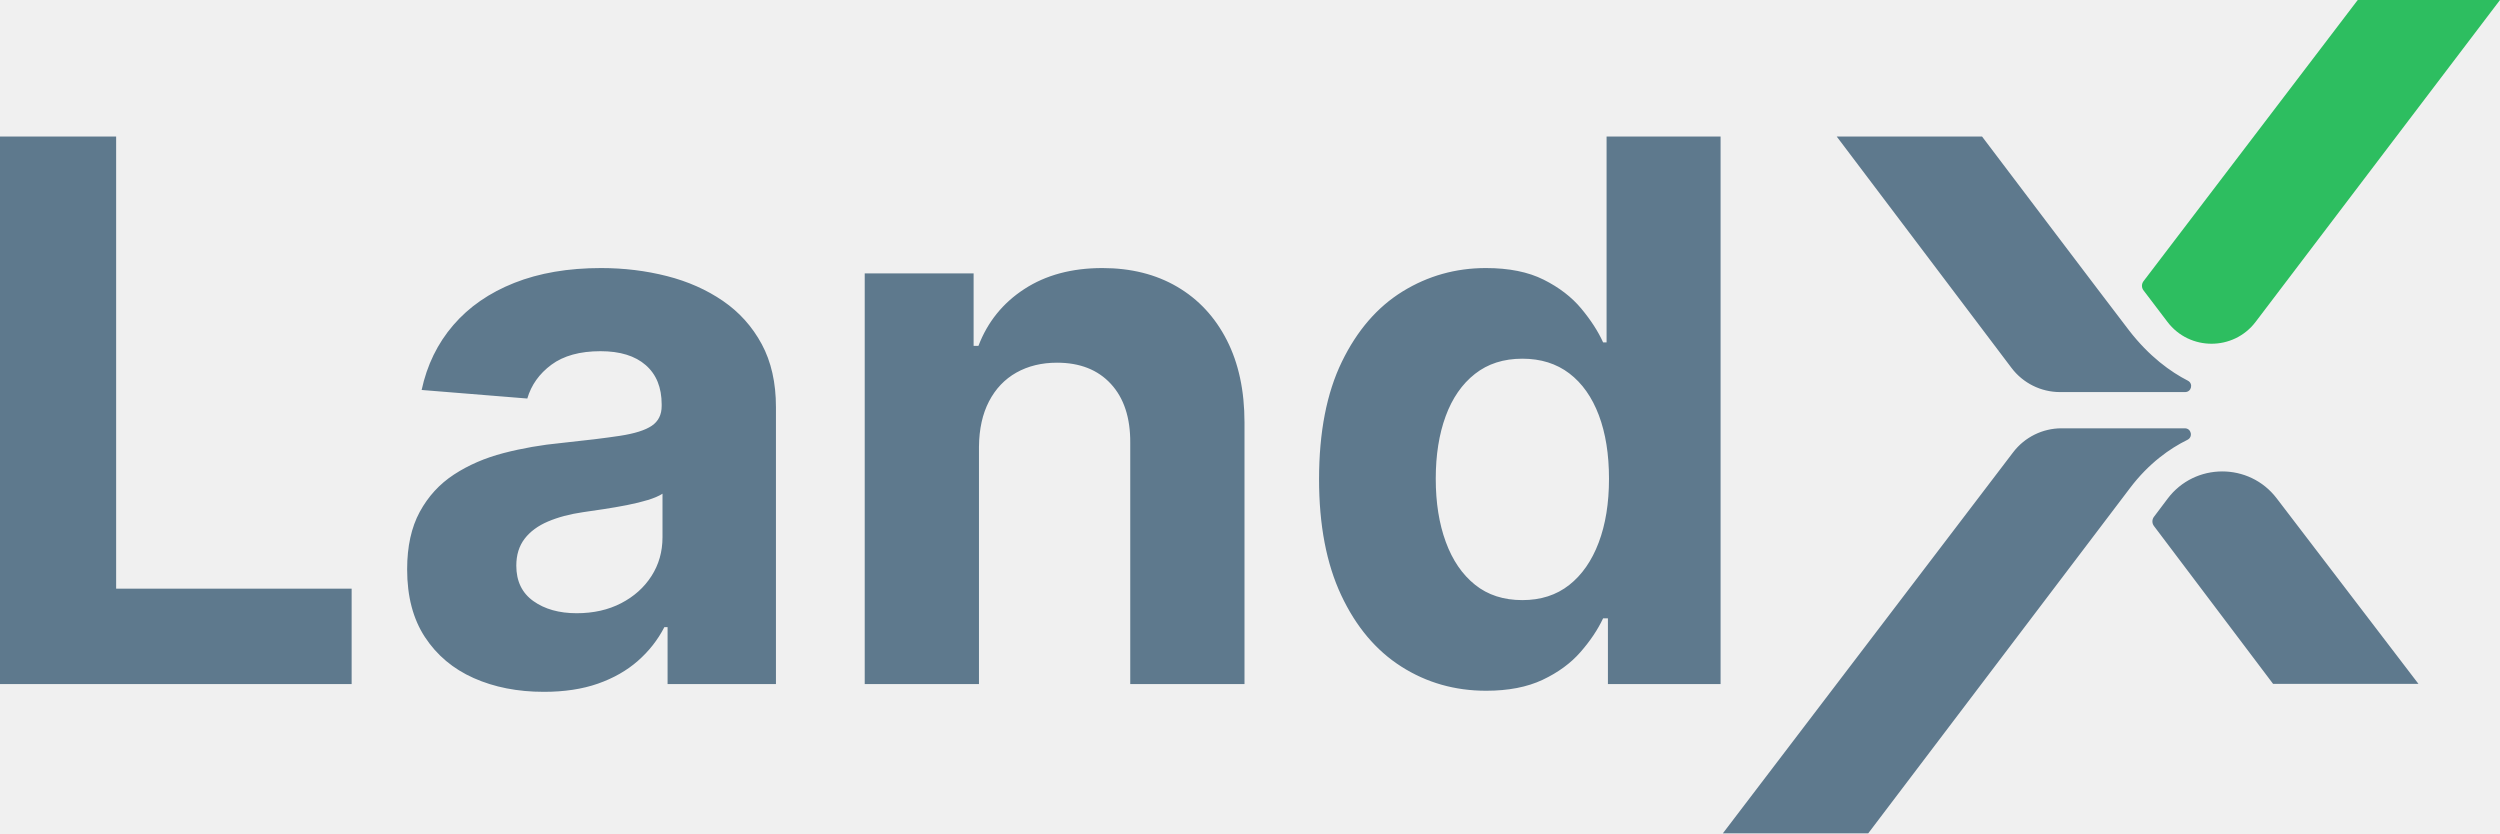
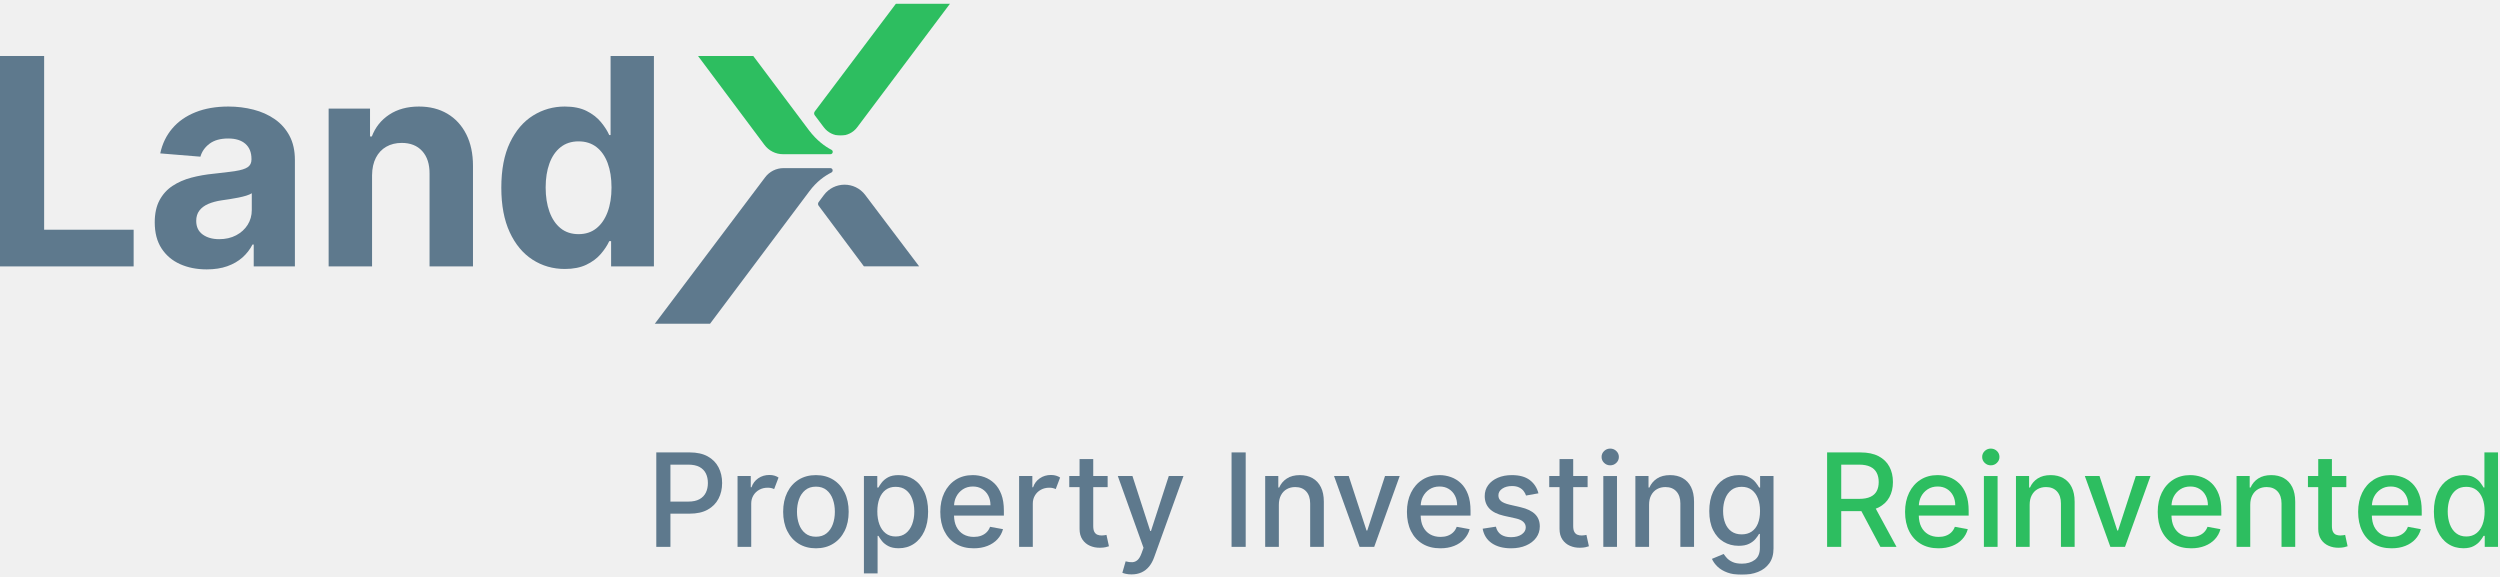
- <svg xmlns="http://www.w3.org/2000/svg" width="90px" height="30px" viewBox="0 0 90 30" version="1.1">
-   <g id="Symbols" stroke="none" stroke-width="1" fill="none" fill-rule="evenodd">
-     <g id="LX-logo-color" fill-rule="nonzero">
-       <g id="Group">
-         <path d="M6.97042424e-12,4.914 L4.181,4.914 L4.181,21.191 L12.659,21.191 L12.659,24.627 L6.97042424e-12,24.627 L6.97042424e-12,4.914 Z M23.85,19.342 L23.85,17.773 C23.721,17.857 23.545,17.932 23.323,18 C23.101,18.067 22.852,18.128 22.575,18.183 C22.298,18.237 22.021,18.285 21.745,18.327 C21.468,18.369 21.217,18.406 20.991,18.438 C20.509,18.508 20.087,18.621 19.726,18.775 C19.366,18.928 19.086,19.135 18.886,19.395 C18.687,19.655 18.587,19.978 18.587,20.363 C18.587,20.921 18.791,21.346 19.2,21.638 C19.609,21.93 20.129,22.076 20.76,22.076 C21.364,22.076 21.899,21.956 22.362,21.715 C22.826,21.475 23.189,21.149 23.453,20.738 C23.717,20.327 23.85,19.862 23.85,19.342 Z M27.422,12.388 C27.763,13.02 27.934,13.776 27.934,14.655 L27.934,24.627 L24.033,24.627 L24.033,22.577 L23.917,22.577 C23.679,23.039 23.36,23.444 22.961,23.794 C22.562,24.144 22.082,24.416 21.523,24.612 C20.962,24.808 20.316,24.906 19.581,24.906 C18.635,24.906 17.792,24.74 17.052,24.41 C16.312,24.08 15.727,23.589 15.299,22.937 C14.871,22.286 14.657,21.473 14.657,20.497 C14.657,19.676 14.808,18.986 15.111,18.428 C15.414,17.87 15.825,17.421 16.347,17.081 C16.868,16.741 17.462,16.484 18.128,16.311 C18.795,16.137 19.495,16.015 20.228,15.945 C21.091,15.855 21.786,15.77 22.314,15.69 C22.842,15.61 23.225,15.489 23.463,15.329 C23.701,15.168 23.82,14.931 23.82,14.616 L23.82,14.559 C23.82,13.949 23.629,13.478 23.246,13.144 C22.863,12.81 22.321,12.643 21.619,12.643 C20.879,12.643 20.29,12.806 19.852,13.129 C19.414,13.454 19.125,13.86 18.983,14.347 L15.179,14.039 C15.372,13.141 15.752,12.363 16.318,11.705 C16.884,11.047 17.617,10.54 18.515,10.184 C19.412,9.828 20.454,9.65 21.638,9.65 C22.462,9.65 23.252,9.746 24.009,9.939 C24.765,10.131 25.438,10.43 26.027,10.834 C26.616,11.238 27.081,11.756 27.422,12.388 Z M35.243,16.08 L35.243,24.627 L31.13,24.627 L31.13,9.842 L35.05,9.842 L35.05,12.451 L35.224,12.451 C35.552,11.591 36.102,10.909 36.875,10.406 C37.647,9.902 38.584,9.65 39.685,9.65 C40.715,9.65 41.612,9.875 42.379,10.324 C43.145,10.773 43.74,11.413 44.165,12.244 C44.59,13.075 44.802,14.065 44.802,15.213 L44.802,24.627 L40.689,24.627 L40.689,15.945 C40.695,15.04 40.463,14.333 39.994,13.823 C39.524,13.312 38.877,13.057 38.053,13.057 C37.499,13.057 37.012,13.176 36.59,13.413 C36.168,13.651 35.84,13.996 35.605,14.448 C35.37,14.9 35.249,15.444 35.243,16.08 Z M57.552,19.535 C57.8,18.881 57.924,18.114 57.924,17.235 C57.924,16.356 57.802,15.592 57.557,14.944 C57.312,14.296 56.958,13.795 56.495,13.442 C56.032,13.09 55.468,12.913 54.805,12.913 C54.129,12.913 53.56,13.096 53.096,13.462 C52.633,13.827 52.282,14.334 52.044,14.982 C51.806,15.631 51.687,16.381 51.687,17.235 C51.687,18.095 51.807,18.853 52.049,19.511 C52.29,20.169 52.641,20.682 53.101,21.051 C53.561,21.42 54.129,21.604 54.805,21.604 C55.468,21.604 56.03,21.423 56.49,21.061 C56.951,20.698 57.305,20.189 57.552,19.535 Z M57.837,4.914 L61.941,4.914 L61.941,24.627 L57.885,24.627 L57.885,22.259 L57.712,22.259 C57.519,22.67 57.247,23.075 56.896,23.476 C56.545,23.878 56.091,24.21 55.535,24.473 C54.977,24.736 54.3,24.867 53.502,24.867 C52.375,24.867 51.357,24.577 50.446,23.996 C49.535,23.416 48.814,22.559 48.283,21.426 C47.752,20.294 47.486,18.903 47.486,17.254 C47.486,15.56 47.76,14.15 48.307,13.024 C48.854,11.898 49.583,11.054 50.494,10.492 C51.405,9.931 52.404,9.65 53.492,9.65 C54.323,9.65 55.016,9.789 55.573,10.069 C56.13,10.348 56.58,10.694 56.925,11.108 C57.269,11.522 57.532,11.928 57.712,12.326 L57.837,12.326 L57.837,4.914 Z M78.662,14.115 L74.163,14.115 C73.476,14.115 72.829,13.793 72.416,13.247 L66.121,4.914 L71.353,4.914 C71.353,4.914 75.929,10.964 76.637,11.883 C77.372,12.838 78.147,13.389 78.762,13.704 C78.966,13.809 78.893,14.115 78.662,14.115 Z M62.023,30 L72.475,16.28 C72.889,15.738 73.533,15.419 74.216,15.419 L77.242,15.419 L78.654,15.419 C78.886,15.419 78.957,15.73 78.749,15.833 C78.125,16.14 77.36,16.669 76.677,17.574 C75.984,18.49 67.256,30 67.256,30 L62.023,30 Z M78.035,17.951 C79.015,16.65 80.97,16.644 81.959,17.938 L87.064,24.619 L81.831,24.619 L77.541,18.935 C77.468,18.838 77.468,18.704 77.541,18.607 L78.035,17.951 Z" id="Combined-Shape" fill="#5E798D" />
-         <path d="M90,8.8817842e-16 L84.878,8.8817842e-16 L77.166,10.124 C77.092,10.221 77.092,10.356 77.166,10.453 L78.029,11.589 C78.825,12.637 80.405,12.636 81.201,11.589 L90,8.8817842e-16 Z" id="Fill-8" fill="#2DBE60" />
+ <svg xmlns="http://www.w3.org/2000/svg" xmlns:xlink="http://www.w3.org/1999/xlink" width="217px" height="50px" viewBox="0 0 217 50" version="1.1">
+   <defs>
+     <polygon id="path-1" points="0.052 0.11 11.863 0.11 11.863 11.576 0.052 11.576" />
+     <polygon id="path-3" points="0 49.693 216.834 49.693 216.834 0.11 0 0.11" />
+   </defs>
+   <g id="01-Landing-page" stroke="none" stroke-width="1" fill="none" fill-rule="evenodd">
+     <g id="Desktop-Copy-6" transform="translate(-164, -25)">
+       <g id="LX-logoTagline-color-Copy-3" transform="translate(164, 25)">
+         <g id="Group-56">
+           <polygon id="Fill-1" fill="#5E798D" points="0 4.86 0 23.124 11.6 23.124 11.6 19.94 3.831 19.94 3.831 4.86" />
+           <g id="Group-55" transform="translate(0, 0.196626)">
+             <path d="M21.855,18.031 C21.855,18.513 21.734,18.944 21.492,19.325 C21.25,19.705 20.917,20.007 20.492,20.23 C20.067,20.453 19.577,20.564 19.023,20.564 C18.445,20.564 17.969,20.429 17.594,20.159 C17.22,19.888 17.032,19.494 17.032,18.977 C17.032,18.62 17.124,18.321 17.307,18.08 C17.489,17.84 17.746,17.648 18.076,17.505 C18.407,17.363 18.793,17.258 19.236,17.193 C19.442,17.164 19.672,17.13 19.926,17.091 C20.179,17.052 20.433,17.007 20.687,16.957 C20.94,16.906 21.169,16.85 21.372,16.787 C21.576,16.725 21.736,16.655 21.855,16.578 L21.855,18.031 Z M25.128,11.588 C24.816,11.003 24.389,10.522 23.85,10.148 C23.31,9.773 22.694,9.497 22.001,9.319 C21.307,9.141 20.583,9.051 19.828,9.051 C18.743,9.051 17.789,9.216 16.966,9.546 C16.143,9.876 15.472,10.345 14.953,10.955 C14.434,11.565 14.086,12.285 13.909,13.118 L17.395,13.403 C17.525,12.951 17.79,12.575 18.191,12.275 C18.593,11.975 19.132,11.825 19.811,11.825 C20.454,11.825 20.951,11.98 21.302,12.288 C21.652,12.598 21.828,13.034 21.828,13.599 L21.828,13.653 C21.828,13.944 21.719,14.164 21.501,14.313 C21.282,14.461 20.931,14.573 20.448,14.647 C19.964,14.722 19.327,14.8 18.537,14.883 C17.864,14.949 17.222,15.062 16.612,15.222 C16.002,15.383 15.457,15.621 14.98,15.936 C14.501,16.251 14.124,16.667 13.847,17.184 C13.57,17.702 13.431,18.341 13.431,19.102 C13.431,20.006 13.627,20.759 14.019,21.362 C14.412,21.966 14.947,22.421 15.625,22.727 C16.304,23.033 17.077,23.186 17.943,23.186 C18.616,23.186 19.209,23.095 19.722,22.914 C20.235,22.733 20.675,22.48 21.041,22.156 C21.406,21.832 21.698,21.456 21.917,21.028 L22.023,21.028 L22.023,22.927 L25.597,22.927 L25.597,13.688 C25.597,12.874 25.441,12.174 25.128,11.588 Z" id="Fill-2" fill="#5E798D" />
+             <path d="M32.295,15.008 L32.295,22.927 L28.526,22.927 L28.526,9.229 L32.118,9.229 L32.118,11.646 L32.277,11.646 C32.578,10.849 33.082,10.218 33.79,9.751 C34.498,9.285 35.357,9.051 36.365,9.051 C37.309,9.051 38.132,9.259 38.834,9.675 C39.536,10.092 40.081,10.685 40.471,11.455 C40.86,12.224 41.055,13.141 41.055,14.206 L41.055,22.927 L37.285,22.927 L37.285,14.883 C37.291,14.045 37.079,13.39 36.648,12.917 C36.218,12.444 35.625,12.208 34.87,12.208 C34.363,12.208 33.916,12.318 33.53,12.538 C33.143,12.758 32.842,13.078 32.627,13.497 C32.411,13.916 32.301,14.42 32.295,15.008" id="Fill-4" fill="#5E798D" />
+             <path d="M52.738,18.21 C52.511,18.816 52.187,19.287 51.765,19.623 C51.343,19.959 50.828,20.127 50.221,20.127 C49.602,20.127 49.081,19.956 48.659,19.614 C48.238,19.273 47.916,18.797 47.695,18.187 C47.474,17.578 47.363,16.875 47.363,16.079 C47.363,15.288 47.472,14.592 47.69,13.992 C47.909,13.391 48.23,12.922 48.655,12.583 C49.08,12.244 49.602,12.074 50.221,12.074 C50.828,12.074 51.345,12.238 51.77,12.565 C52.194,12.892 52.518,13.356 52.743,13.956 C52.967,14.557 53.079,15.264 53.079,16.079 C53.079,16.893 52.965,17.603 52.738,18.21 Z M52.999,4.664 L52.999,11.53 L52.884,11.53 C52.719,11.161 52.479,10.786 52.163,10.402 C51.847,10.019 51.434,9.698 50.924,9.439 C50.414,9.18 49.779,9.051 49.018,9.051 C48.021,9.051 47.105,9.311 46.27,9.832 C45.435,10.352 44.768,11.133 44.266,12.177 C43.765,13.22 43.514,14.526 43.514,16.096 C43.514,17.624 43.758,18.913 44.244,19.962 C44.731,21.012 45.391,21.805 46.226,22.343 C47.061,22.881 47.994,23.15 49.027,23.15 C49.758,23.15 50.379,23.028 50.889,22.785 C51.399,22.541 51.815,22.233 52.137,21.861 C52.458,21.49 52.708,21.114 52.884,20.734 L53.044,20.734 L53.044,22.927 L56.76,22.927 L56.76,4.664 L52.999,4.664 Z" id="Fill-6" fill="#5E798D" />
+             <g id="Group-10" transform="translate(70.6087, 0)">
+               <mask id="mask-2" fill="white">
+                 <use xlink:href="#path-1" />
+               </mask>
+               <g id="Clip-9" />
+               <path d="M11.863,0.11 L7.169,0.11 L0.103,9.49 C0.035,9.581 0.035,9.705 0.102,9.796 L0.894,10.848 C1.623,11.818 3.071,11.818 3.8,10.847 L11.863,0.11 Z" id="Fill-8" fill="#2DBE60" mask="url(#mask-2)" />
+             </g>
+             <path d="M72.082,13.188 C72.293,13.188 72.361,12.904 72.173,12.807 C71.61,12.515 70.9,12.005 70.226,11.121 C69.578,10.269 65.385,4.664 65.385,4.664 L60.59,4.664 L66.358,12.383 C66.737,12.89 67.33,13.188 67.959,13.188 L72.082,13.188 Z" id="Fill-11" fill="#2DBE60" />
+             <path d="M56.835,27.906 L61.63,27.906 C61.63,27.906 69.628,17.241 70.263,16.393 C70.889,15.554 71.59,15.065 72.161,14.78 C72.353,14.684 72.288,14.396 72.074,14.396 L70.781,14.396 L68.008,14.396 C67.382,14.396 66.792,14.692 66.413,15.194 L56.835,27.906 Z" id="Fill-13" fill="#5E798D" />
+             <path d="M71.507,16.742 L71.054,17.35 C70.988,17.44 70.988,17.564 71.054,17.654 L74.986,22.921 L79.781,22.921 L75.103,16.73 C74.197,15.531 72.405,15.537 71.507,16.742" id="Fill-15" fill="#5E798D" />
+             <path d="M61.271,42.556 C61.154,42.799 60.971,42.99 60.723,43.13 C60.473,43.271 60.149,43.341 59.749,43.341 L58.193,43.341 L58.193,40.134 L59.734,40.134 C60.141,40.134 60.47,40.202 60.721,40.338 C60.971,40.475 61.154,40.663 61.271,40.903 C61.387,41.143 61.445,41.418 61.445,41.728 C61.445,42.037 61.387,42.313 61.271,42.556 M61.437,39.422 C61.022,39.19 60.497,39.073 59.865,39.073 L56.966,39.073 L56.966,47.271 L58.193,47.271 L58.193,44.389 L59.861,44.389 C60.49,44.389 61.015,44.273 61.431,44.039 C61.848,43.806 62.161,43.488 62.369,43.086 C62.577,42.685 62.68,42.232 62.68,41.728 C62.68,41.226 62.577,40.774 62.371,40.373 C62.164,39.971 61.853,39.654 61.437,39.422" id="Fill-17" fill="#5E798D" />
+             <path d="M66.779,41.031 C66.419,41.031 66.098,41.126 65.818,41.317 C65.537,41.508 65.341,41.769 65.23,42.1 L65.166,42.1 L65.166,41.123 L64.019,41.123 L64.019,47.271 L65.206,47.271 L65.206,43.517 C65.206,43.25 65.269,43.012 65.395,42.804 C65.52,42.596 65.691,42.433 65.907,42.314 C66.123,42.195 66.368,42.136 66.644,42.136 C66.761,42.136 66.863,42.147 66.954,42.17 C67.044,42.193 67.124,42.221 67.196,42.256 L67.577,41.255 C67.476,41.186 67.36,41.131 67.228,41.091 C67.095,41.051 66.946,41.031 66.779,41.031" id="Fill-19" fill="#5E798D" />
+             <path d="M72.289,45.306 C72.171,45.634 71.991,45.897 71.747,46.095 C71.504,46.292 71.197,46.391 70.826,46.391 C70.452,46.391 70.143,46.292 69.899,46.095 C69.654,45.897 69.472,45.634 69.354,45.306 C69.237,44.978 69.178,44.616 69.178,44.221 C69.178,43.829 69.237,43.468 69.354,43.139 C69.472,42.809 69.654,42.544 69.899,42.344 C70.143,42.144 70.452,42.044 70.826,42.044 C71.197,42.044 71.504,42.144 71.747,42.344 C71.991,42.544 72.171,42.809 72.289,43.139 C72.407,43.468 72.466,43.829 72.466,44.221 C72.466,44.616 72.407,44.978 72.289,45.306 M72.319,41.439 C71.893,41.175 71.394,41.043 70.822,41.043 C70.25,41.043 69.751,41.175 69.325,41.439 C68.898,41.703 68.567,42.074 68.332,42.552 C68.096,43.03 67.978,43.587 67.978,44.225 C67.978,44.86 68.096,45.415 68.332,45.89 C68.567,46.365 68.898,46.735 69.325,46.999 C69.751,47.264 70.25,47.396 70.822,47.396 C71.394,47.396 71.893,47.264 72.319,46.999 C72.745,46.735 73.076,46.365 73.312,45.89 C73.548,45.415 73.665,44.86 73.665,44.225 C73.665,43.587 73.548,43.03 73.312,42.552 C73.076,42.074 72.745,41.703 72.319,41.439" id="Fill-21" fill="#5E798D" />
+             <path d="M79.176,45.306 C79.053,45.634 78.872,45.894 78.634,46.084 C78.396,46.275 78.099,46.371 77.744,46.371 C77.403,46.371 77.114,46.28 76.878,46.096 C76.643,45.914 76.462,45.66 76.338,45.334 C76.214,45.008 76.152,44.63 76.152,44.197 C76.152,43.77 76.212,43.396 76.334,43.076 C76.456,42.756 76.635,42.507 76.872,42.328 C77.109,42.149 77.4,42.06 77.744,42.06 C78.102,42.06 78.4,42.153 78.64,42.34 C78.879,42.526 79.059,42.782 79.18,43.104 C79.3,43.427 79.361,43.792 79.361,44.197 C79.361,44.608 79.299,44.978 79.176,45.306 M79.317,41.419 C78.93,41.169 78.491,41.043 77.998,41.043 C77.62,41.043 77.315,41.107 77.085,41.233 C76.855,41.36 76.674,41.507 76.545,41.675 C76.415,41.844 76.316,41.992 76.247,42.12 L76.148,42.12 L76.148,41.123 L74.988,41.123 L74.988,49.577 L76.175,49.577 L76.175,46.314 L76.247,46.314 C76.318,46.445 76.42,46.595 76.552,46.763 C76.685,46.931 76.868,47.078 77.103,47.203 C77.337,47.329 77.639,47.391 78.01,47.391 C78.503,47.391 78.941,47.264 79.325,47.009 C79.709,46.754 80.01,46.39 80.231,45.916 C80.45,45.443 80.56,44.874 80.56,44.209 C80.56,43.545 80.45,42.976 80.228,42.504 C80.007,42.032 79.703,41.67 79.317,41.419" id="Fill-23" fill="#5E798D" />
+             <path d="M82.813,43.661 C82.827,43.398 82.884,43.148 83.001,42.918 C83.134,42.656 83.325,42.442 83.573,42.278 C83.82,42.114 84.111,42.032 84.444,42.032 C84.751,42.032 85.019,42.102 85.248,42.244 C85.477,42.385 85.656,42.578 85.783,42.822 C85.91,43.067 85.973,43.346 85.973,43.661 L82.813,43.661 Z M86.307,41.755 C86.05,41.51 85.76,41.33 85.437,41.215 C85.114,41.1 84.78,41.043 84.436,41.043 C83.87,41.043 83.375,41.178 82.953,41.447 C82.531,41.717 82.203,42.092 81.968,42.572 C81.734,43.053 81.617,43.607 81.617,44.237 C81.617,44.875 81.734,45.431 81.968,45.904 C82.203,46.378 82.536,46.745 82.969,47.005 C83.402,47.266 83.919,47.396 84.52,47.396 C84.965,47.396 85.361,47.327 85.709,47.189 C86.057,47.052 86.347,46.859 86.579,46.609 C86.811,46.359 86.971,46.068 87.061,45.734 L85.938,45.53 C85.866,45.723 85.763,45.884 85.628,46.015 C85.493,46.145 85.332,46.243 85.147,46.309 C84.962,46.374 84.757,46.407 84.531,46.407 C84.185,46.407 83.882,46.331 83.622,46.181 C83.363,46.03 83.161,45.811 83.016,45.522 C82.883,45.255 82.818,44.93 82.808,44.558 L87.137,44.558 L87.137,44.133 C87.137,43.575 87.063,43.101 86.915,42.71 C86.766,42.319 86.564,42.001 86.307,41.755 Z" id="Fill-25" fill="#5E798D" />
+             <path d="M91.219,41.031 C90.859,41.031 90.539,41.126 90.259,41.317 C89.978,41.508 89.782,41.769 89.671,42.1 L89.607,42.1 L89.607,41.123 L88.459,41.123 L88.459,47.271 L89.647,47.271 L89.647,43.517 C89.647,43.25 89.71,43.012 89.836,42.804 C89.961,42.596 90.132,42.433 90.348,42.314 C90.564,42.195 90.809,42.136 91.085,42.136 C91.201,42.136 91.304,42.147 91.394,42.17 C91.484,42.193 91.565,42.221 91.637,42.256 L92.018,41.255 C91.917,41.186 91.801,41.131 91.668,41.091 C91.536,41.051 91.386,41.031 91.219,41.031" id="Fill-27" fill="#5E798D" />
+             <path d="M95.874,46.263 C95.803,46.276 95.719,46.283 95.624,46.283 C95.494,46.283 95.374,46.262 95.265,46.221 C95.155,46.179 95.065,46.1 94.996,45.983 C94.928,45.865 94.893,45.692 94.893,45.462 L94.893,42.084 L96.144,42.084 L96.144,41.123 L94.893,41.123 L94.893,39.65 L93.706,39.65 L93.706,41.123 L92.812,41.123 L92.812,42.084 L93.706,42.084 L93.706,45.71 C93.706,46.081 93.789,46.389 93.956,46.635 C94.123,46.881 94.341,47.062 94.611,47.179 C94.881,47.297 95.172,47.353 95.485,47.347 C95.675,47.345 95.835,47.33 95.962,47.301 C96.089,47.273 96.186,47.246 96.256,47.219 L96.041,46.231 C96.001,46.238 95.945,46.25 95.874,46.263" id="Fill-29" fill="#5E798D" />
+             <path d="M99.905,45.895 L99.842,45.895 L98.297,41.123 L97.026,41.123 L99.258,47.352 L99.083,47.836 C98.985,48.103 98.871,48.295 98.74,48.412 C98.609,48.53 98.458,48.593 98.289,48.602 C98.12,48.611 97.925,48.587 97.705,48.528 L97.419,49.521 C97.483,49.55 97.585,49.581 97.725,49.613 C97.865,49.645 98.028,49.661 98.213,49.661 C98.542,49.661 98.832,49.603 99.085,49.487 C99.338,49.371 99.556,49.202 99.739,48.981 C99.921,48.759 100.07,48.488 100.183,48.168 L102.725,41.123 L101.45,41.123 L99.905,45.895 Z" id="Fill-31" fill="#5E798D" />
+             <mask id="mask-4" fill="white">
+               <use xlink:href="#path-3" />
+             </mask>
+             <g id="Clip-34" />
+             <polygon id="Fill-33" fill="#5E798D" mask="url(#mask-4)" points="106.899 47.271 108.126 47.271 108.126 39.073 106.899 39.073" />
+             <path d="M113.924,41.305 C113.612,41.13 113.248,41.043 112.832,41.043 C112.374,41.043 111.995,41.142 111.695,41.339 C111.394,41.537 111.173,41.798 111.033,42.124 L110.957,42.124 L110.957,41.123 L109.818,41.123 L109.818,47.271 L111.005,47.271 L111.005,43.621 C111.005,43.295 111.067,43.017 111.19,42.786 C111.313,42.555 111.481,42.38 111.695,42.26 C111.908,42.14 112.152,42.08 112.427,42.08 C112.83,42.08 113.146,42.206 113.377,42.458 C113.607,42.71 113.722,43.059 113.722,43.505 L113.722,47.271 L114.909,47.271 L114.909,43.361 C114.909,42.854 114.824,42.428 114.651,42.084 C114.479,41.74 114.237,41.48 113.924,41.305" id="Fill-35" fill="#5E798D" mask="url(#mask-4)" />
+             <polygon id="Fill-36" fill="#5E798D" mask="url(#mask-4)" points="118.678 45.855 118.615 45.855 117.07 41.123 115.795 41.123 118.011 47.271 119.282 47.271 121.494 41.123 120.219 41.123" />
+             <path d="M123.318,43.661 C123.333,43.398 123.389,43.148 123.506,42.918 C123.64,42.656 123.83,42.442 124.078,42.278 C124.326,42.114 124.616,42.032 124.949,42.032 C125.257,42.032 125.525,42.102 125.754,42.244 C125.983,42.385 126.161,42.578 126.288,42.822 C126.415,43.067 126.478,43.346 126.478,43.661 L123.318,43.661 Z M126.812,41.755 C126.555,41.51 126.266,41.33 125.943,41.215 C125.62,41.1 125.286,41.043 124.942,41.043 C124.375,41.043 123.881,41.178 123.458,41.447 C123.036,41.717 122.708,42.092 122.473,42.572 C122.239,43.053 122.122,43.607 122.122,44.237 C122.122,44.875 122.239,45.431 122.473,45.904 C122.708,46.378 123.041,46.745 123.474,47.005 C123.907,47.266 124.424,47.396 125.025,47.396 C125.47,47.396 125.866,47.327 126.215,47.189 C126.563,47.052 126.853,46.859 127.084,46.609 C127.316,46.359 127.477,46.068 127.567,45.734 L126.443,45.53 C126.371,45.723 126.268,45.884 126.133,46.015 C125.998,46.145 125.838,46.243 125.652,46.309 C125.467,46.374 125.262,46.407 125.037,46.407 C124.69,46.407 124.387,46.331 124.128,46.181 C123.868,46.03 123.666,45.811 123.522,45.522 C123.388,45.255 123.323,44.93 123.314,44.558 L127.642,44.558 L127.642,44.133 C127.642,43.575 127.568,43.101 127.42,42.71 C127.272,42.319 127.069,42.001 126.812,41.755 Z" id="Fill-37" fill="#5E798D" mask="url(#mask-4)" />
+             <path d="M131.987,43.829 L131.018,43.605 C130.682,43.525 130.438,43.422 130.288,43.297 C130.136,43.171 130.061,43.006 130.061,42.8 C130.061,42.563 130.174,42.368 130.398,42.218 C130.624,42.067 130.904,41.992 131.241,41.992 C131.487,41.992 131.692,42.032 131.856,42.112 C132.02,42.192 132.151,42.294 132.247,42.42 C132.344,42.545 132.415,42.678 132.46,42.816 L133.536,42.624 C133.414,42.144 133.164,41.76 132.786,41.473 C132.407,41.186 131.888,41.043 131.229,41.043 C130.77,41.043 130.364,41.12 130.009,41.273 C129.654,41.427 129.376,41.64 129.175,41.912 C128.974,42.184 128.874,42.501 128.874,42.864 C128.874,43.302 129.009,43.663 129.281,43.949 C129.552,44.235 129.972,44.443 130.541,44.574 L131.574,44.802 C131.865,44.869 132.082,44.967 132.223,45.098 C132.365,45.228 132.436,45.39 132.436,45.582 C132.436,45.82 132.319,46.02 132.087,46.185 C131.854,46.349 131.542,46.431 131.153,46.431 C130.796,46.431 130.506,46.354 130.283,46.201 C130.061,46.047 129.914,45.82 129.843,45.518 L128.695,45.694 C128.793,46.238 129.058,46.659 129.489,46.953 C129.921,47.248 130.478,47.396 131.161,47.396 C131.654,47.396 132.087,47.314 132.462,47.151 C132.836,46.989 133.129,46.764 133.34,46.477 C133.55,46.19 133.655,45.863 133.655,45.494 C133.655,45.059 133.518,44.705 133.242,44.433 C132.967,44.161 132.549,43.96 131.987,43.829" id="Fill-38" fill="#5E798D" mask="url(#mask-4)" />
+             <path d="M137.535,46.263 C137.464,46.276 137.38,46.283 137.285,46.283 C137.156,46.283 137.036,46.262 136.926,46.221 C136.816,46.179 136.726,46.1 136.658,45.983 C136.589,45.865 136.554,45.692 136.554,45.462 L136.554,42.084 L137.805,42.084 L137.805,41.123 L136.554,41.123 L136.554,39.65 L135.367,39.65 L135.367,41.123 L134.473,41.123 L134.473,42.084 L135.367,42.084 L135.367,45.71 C135.367,46.081 135.45,46.389 135.617,46.635 C135.784,46.881 136.002,47.062 136.272,47.179 C136.543,47.297 136.834,47.353 137.146,47.347 C137.337,47.345 137.496,47.33 137.623,47.301 C137.75,47.273 137.848,47.246 137.917,47.219 L137.702,46.231 C137.662,46.238 137.607,46.25 137.535,46.263" id="Fill-39" fill="#5E798D" mask="url(#mask-4)" />
+             <path d="M139.767,38.741 C139.561,38.741 139.384,38.812 139.237,38.953 C139.09,39.095 139.017,39.266 139.017,39.466 C139.017,39.666 139.09,39.837 139.237,39.98 C139.384,40.123 139.561,40.194 139.767,40.194 C139.974,40.194 140.15,40.123 140.297,39.98 C140.444,39.837 140.518,39.666 140.518,39.466 C140.518,39.266 140.444,39.095 140.297,38.953 C140.15,38.812 139.974,38.741 139.767,38.741" id="Fill-40" fill="#5E798D" mask="url(#mask-4)" />
+             <polygon id="Fill-41" fill="#5E798D" mask="url(#mask-4)" points="139.168 47.271 140.355 47.271 140.355 41.123 139.168 41.123" />
+             <path d="M146.058,41.305 C145.746,41.13 145.382,41.043 144.966,41.043 C144.508,41.043 144.128,41.142 143.828,41.339 C143.528,41.537 143.307,41.798 143.167,42.124 L143.091,42.124 L143.091,41.123 L141.951,41.123 L141.951,47.271 L143.139,47.271 L143.139,43.621 C143.139,43.295 143.2,43.017 143.324,42.786 C143.447,42.555 143.615,42.38 143.828,42.26 C144.041,42.14 144.285,42.08 144.561,42.08 C144.963,42.08 145.28,42.206 145.51,42.458 C145.74,42.71 145.856,43.059 145.856,43.505 L145.856,47.271 L147.043,47.271 L147.043,43.361 C147.043,42.854 146.957,42.428 146.785,42.084 C146.613,41.74 146.371,41.48 146.058,41.305" id="Fill-42" fill="#5E798D" mask="url(#mask-4)" />
+             <path d="M152.585,45.248 C152.462,45.551 152.282,45.783 152.045,45.944 C151.808,46.106 151.519,46.187 151.177,46.187 C150.825,46.187 150.529,46.101 150.29,45.931 C150.05,45.76 149.869,45.522 149.748,45.218 C149.626,44.913 149.565,44.56 149.565,44.157 C149.565,43.765 149.625,43.41 149.745,43.093 C149.866,42.775 150.045,42.524 150.284,42.338 C150.522,42.152 150.82,42.059 151.177,42.059 C151.524,42.059 151.815,42.149 152.051,42.326 C152.286,42.504 152.465,42.749 152.587,43.064 C152.709,43.379 152.77,43.744 152.77,44.157 C152.77,44.582 152.708,44.945 152.585,45.248 Z M152.778,41.123 L152.778,42.12 L152.691,42.12 C152.619,41.992 152.518,41.843 152.387,41.675 C152.255,41.508 152.073,41.36 151.841,41.233 C151.607,41.106 151.302,41.043 150.923,41.043 C150.433,41.043 149.995,41.168 149.608,41.417 C149.222,41.667 148.918,42.025 148.697,42.492 C148.476,42.959 148.365,43.519 148.365,44.173 C148.365,44.827 148.477,45.378 148.701,45.824 C148.925,46.271 149.229,46.609 149.615,46.837 C150,47.065 150.433,47.179 150.915,47.179 C151.288,47.179 151.591,47.121 151.824,47.004 C152.058,46.886 152.241,46.747 152.375,46.587 C152.508,46.427 152.611,46.282 152.682,46.15 L152.758,46.15 L152.758,47.359 C152.758,47.835 152.611,48.182 152.317,48.4 C152.023,48.619 151.651,48.729 151.201,48.729 C150.873,48.729 150.605,48.682 150.397,48.589 C150.189,48.495 150.025,48.383 149.904,48.252 C149.784,48.121 149.688,48 149.616,47.888 L148.596,48.312 C148.704,48.558 148.869,48.785 149.088,48.995 C149.308,49.204 149.592,49.373 149.94,49.501 C150.288,49.629 150.705,49.693 151.189,49.693 C151.708,49.693 152.174,49.612 152.589,49.449 C153.003,49.286 153.332,49.036 153.576,48.699 C153.819,48.361 153.941,47.931 153.941,47.408 L153.941,41.123 L152.778,41.123 Z" id="Fill-43" fill="#5E798D" mask="url(#mask-4)" />
+             <path d="M159.819,40.134 L161.36,40.134 C161.765,40.134 162.093,40.195 162.343,40.317 C162.593,40.438 162.777,40.612 162.895,40.839 C163.013,41.066 163.072,41.334 163.072,41.643 C163.072,41.951 163.014,42.213 162.897,42.432 C162.78,42.651 162.597,42.818 162.347,42.932 C162.097,43.047 161.773,43.105 161.376,43.105 L159.819,43.105 L159.819,40.134 Z M163.058,43.853 C163.475,43.642 163.787,43.347 163.995,42.966 C164.203,42.586 164.307,42.145 164.307,41.643 C164.307,41.139 164.204,40.694 163.997,40.308 C163.791,39.923 163.479,39.621 163.062,39.401 C162.645,39.183 162.121,39.074 161.491,39.074 L158.592,39.074 L158.592,47.271 L159.819,47.271 L159.819,44.169 L161.487,44.169 C161.514,44.169 161.538,44.167 161.565,44.166 L163.219,47.271 L164.617,47.271 L162.815,43.954 C162.898,43.923 162.982,43.891 163.058,43.853 Z" id="Fill-44" fill="#2DBE60" mask="url(#mask-4)" />
+             <path d="M166.556,43.661 C166.57,43.398 166.627,43.148 166.744,42.918 C166.877,42.656 167.068,42.442 167.316,42.278 C167.563,42.114 167.854,42.032 168.187,42.032 C168.495,42.032 168.762,42.102 168.992,42.244 C169.22,42.385 169.399,42.578 169.526,42.822 C169.653,43.067 169.716,43.346 169.716,43.661 L166.556,43.661 Z M170.05,41.755 C169.793,41.51 169.503,41.33 169.18,41.215 C168.857,41.1 168.523,41.043 168.179,41.043 C167.613,41.043 167.118,41.178 166.696,41.447 C166.274,41.717 165.945,42.092 165.711,42.572 C165.477,43.053 165.359,43.607 165.359,44.237 C165.359,44.875 165.477,45.431 165.711,45.904 C165.945,46.378 166.279,46.745 166.712,47.005 C167.145,47.266 167.662,47.396 168.263,47.396 C168.707,47.396 169.104,47.327 169.452,47.189 C169.801,47.052 170.09,46.859 170.322,46.609 C170.554,46.359 170.714,46.068 170.804,45.734 L169.681,45.53 C169.609,45.723 169.506,45.884 169.371,46.015 C169.236,46.145 169.076,46.243 168.89,46.309 C168.705,46.374 168.5,46.407 168.275,46.407 C167.928,46.407 167.625,46.331 167.365,46.181 C167.106,46.03 166.904,45.811 166.759,45.522 C166.626,45.255 166.561,44.93 166.551,44.558 L170.88,44.558 L170.88,44.133 C170.88,43.575 170.806,43.101 170.658,42.71 C170.509,42.319 170.307,42.001 170.05,41.755 Z" id="Fill-45" fill="#2DBE60" mask="url(#mask-4)" />
+             <path d="M172.802,38.741 C172.595,38.741 172.419,38.812 172.272,38.953 C172.125,39.095 172.052,39.266 172.052,39.466 C172.052,39.666 172.125,39.837 172.272,39.98 C172.419,40.123 172.595,40.194 172.802,40.194 C173.009,40.194 173.186,40.123 173.332,39.98 C173.48,39.837 173.553,39.666 173.553,39.466 C173.553,39.266 173.48,39.095 173.332,38.953 C173.186,38.812 173.009,38.741 172.802,38.741" id="Fill-46" fill="#2DBE60" mask="url(#mask-4)" />
+             <polygon id="Fill-47" fill="#2DBE60" mask="url(#mask-4)" points="172.202 47.271 173.39 47.271 173.39 41.123 172.202 41.123" />
+             <path d="M179.093,41.305 C178.781,41.13 178.417,41.043 178.001,41.043 C177.542,41.043 177.163,41.142 176.863,41.339 C176.562,41.537 176.342,41.798 176.202,42.124 L176.126,42.124 L176.126,41.123 L174.986,41.123 L174.986,47.271 L176.174,47.271 L176.174,43.621 C176.174,43.295 176.235,43.017 176.359,42.786 C176.482,42.555 176.65,42.38 176.863,42.26 C177.076,42.14 177.32,42.08 177.596,42.08 C177.998,42.08 178.315,42.206 178.545,42.458 C178.775,42.71 178.89,43.059 178.89,43.505 L178.89,47.271 L180.078,47.271 L180.078,43.361 C180.078,42.854 179.992,42.428 179.82,42.084 C179.647,41.74 179.405,41.48 179.093,41.305" id="Fill-48" fill="#2DBE60" mask="url(#mask-4)" />
+             <polygon id="Fill-49" fill="#2DBE60" mask="url(#mask-4)" points="183.847 45.855 183.783 45.855 182.238 41.123 180.964 41.123 183.18 47.271 184.451 47.271 186.663 41.123 185.388 41.123" />
+             <path d="M188.487,43.661 C188.501,43.398 188.558,43.148 188.674,42.918 C188.808,42.656 188.999,42.442 189.247,42.278 C189.494,42.114 189.785,42.032 190.118,42.032 C190.425,42.032 190.693,42.102 190.922,42.244 C191.151,42.385 191.33,42.578 191.456,42.822 C191.583,43.067 191.647,43.346 191.647,43.661 L188.487,43.661 Z M191.981,41.755 C191.724,41.51 191.434,41.33 191.111,41.215 C190.788,41.1 190.454,41.043 190.11,41.043 C189.544,41.043 189.049,41.178 188.627,41.447 C188.204,41.717 187.876,42.092 187.642,42.572 C187.408,43.053 187.291,43.607 187.291,44.237 C187.291,44.875 187.408,45.431 187.642,45.904 C187.876,46.378 188.21,46.745 188.643,47.005 C189.076,47.266 189.593,47.396 190.193,47.396 C190.638,47.396 191.035,47.327 191.383,47.189 C191.731,47.052 192.021,46.859 192.253,46.609 C192.485,46.359 192.645,46.068 192.735,45.734 L191.612,45.53 C191.54,45.723 191.437,45.884 191.302,46.015 C191.167,46.145 191.006,46.243 190.821,46.309 C190.636,46.374 190.43,46.407 190.205,46.407 C189.859,46.407 189.555,46.331 189.296,46.181 C189.037,46.03 188.834,45.811 188.69,45.522 C188.557,45.255 188.492,44.93 188.482,44.558 L192.811,44.558 L192.811,44.133 C192.811,43.575 192.737,43.101 192.589,42.71 C192.44,42.319 192.237,42.001 191.981,41.755 Z" id="Fill-50" fill="#2DBE60" mask="url(#mask-4)" />
+             <path d="M198.24,41.305 C197.928,41.13 197.563,41.043 197.148,41.043 C196.69,41.043 196.31,41.142 196.01,41.339 C195.709,41.537 195.489,41.798 195.349,42.124 L195.273,42.124 L195.273,41.123 L194.133,41.123 L194.133,47.271 L195.321,47.271 L195.321,43.621 C195.321,43.295 195.382,43.017 195.506,42.786 C195.629,42.555 195.797,42.38 196.01,42.26 C196.223,42.14 196.467,42.08 196.742,42.08 C197.145,42.08 197.461,42.206 197.692,42.458 C197.922,42.71 198.037,43.059 198.037,43.505 L198.037,47.271 L199.225,47.271 L199.225,43.361 C199.225,42.854 199.139,42.428 198.967,42.084 C198.794,41.74 198.552,41.48 198.24,41.305" id="Fill-51" fill="#2DBE60" mask="url(#mask-4)" />
+             <path d="M203.391,46.263 C203.32,46.276 203.236,46.283 203.141,46.283 C203.011,46.283 202.891,46.262 202.781,46.221 C202.671,46.179 202.582,46.1 202.513,45.983 C202.444,45.865 202.41,45.692 202.41,45.462 L202.41,42.084 L203.661,42.084 L203.661,41.123 L202.41,41.123 L202.41,39.65 L201.222,39.65 L201.222,41.123 L200.329,41.123 L200.329,42.084 L201.222,42.084 L201.222,45.71 C201.222,46.081 201.306,46.389 201.472,46.635 C201.639,46.881 201.858,47.062 202.128,47.179 C202.398,47.297 202.689,47.353 203.001,47.347 C203.192,47.345 203.351,47.33 203.478,47.301 C203.605,47.273 203.703,47.246 203.772,47.219 L203.558,46.231 C203.518,46.238 203.462,46.25 203.391,46.263" id="Fill-52" fill="#2DBE60" mask="url(#mask-4)" />
+             <path d="M205.882,43.661 C205.896,43.398 205.953,43.148 206.069,42.918 C206.203,42.656 206.394,42.442 206.642,42.278 C206.889,42.114 207.18,42.032 207.513,42.032 C207.82,42.032 208.088,42.102 208.317,42.244 C208.546,42.385 208.725,42.578 208.852,42.822 C208.979,43.067 209.042,43.346 209.042,43.661 L205.882,43.661 Z M209.376,41.755 C209.119,41.51 208.829,41.33 208.506,41.215 C208.183,41.1 207.849,41.043 207.505,41.043 C206.939,41.043 206.444,41.178 206.022,41.447 C205.6,41.717 205.271,42.092 205.037,42.572 C204.803,43.053 204.686,43.607 204.686,44.237 C204.686,44.875 204.803,45.431 205.037,45.904 C205.271,46.378 205.605,46.745 206.038,47.005 C206.471,47.266 206.988,47.396 207.588,47.396 C208.033,47.396 208.43,47.327 208.778,47.189 C209.126,47.052 209.416,46.859 209.648,46.609 C209.88,46.359 210.04,46.068 210.13,45.734 L209.007,45.53 C208.935,45.723 208.832,45.884 208.697,46.015 C208.562,46.145 208.401,46.243 208.216,46.309 C208.031,46.374 207.826,46.407 207.6,46.407 C207.254,46.407 206.951,46.331 206.691,46.181 C206.432,46.03 206.23,45.811 206.085,45.522 C205.952,45.255 205.887,44.93 205.877,44.558 L210.206,44.558 L210.206,44.133 C210.206,43.575 210.132,43.101 209.984,42.71 C209.835,42.319 209.632,42.001 209.376,41.755 Z" id="Fill-53" fill="#2DBE60" mask="url(#mask-4)" />
+             <path d="M215.482,45.334 C215.359,45.66 215.179,45.914 214.942,46.096 C214.705,46.279 214.416,46.371 214.074,46.371 C213.722,46.371 213.426,46.275 213.187,46.084 C212.947,45.894 212.766,45.634 212.645,45.306 C212.523,44.978 212.462,44.608 212.462,44.197 C212.462,43.792 212.522,43.427 212.642,43.104 C212.763,42.782 212.942,42.527 213.181,42.34 C213.419,42.153 213.717,42.06 214.074,42.06 C214.421,42.06 214.712,42.149 214.948,42.328 C215.183,42.507 215.362,42.756 215.484,43.076 C215.606,43.397 215.666,43.77 215.666,44.197 C215.666,44.629 215.605,45.008 215.482,45.334 Z M215.647,39.074 L215.647,42.12 L215.575,42.12 C215.504,41.992 215.404,41.844 215.275,41.675 C215.147,41.507 214.967,41.36 214.735,41.233 C214.504,41.106 214.199,41.043 213.82,41.043 C213.33,41.043 212.892,41.169 212.505,41.419 C212.119,41.67 211.815,42.032 211.594,42.504 C211.373,42.976 211.262,43.545 211.262,44.209 C211.262,44.874 211.371,45.443 211.59,45.916 C211.809,46.39 212.11,46.754 212.495,47.009 C212.881,47.264 213.319,47.391 213.812,47.391 C214.183,47.391 214.485,47.329 214.717,47.203 C214.95,47.078 215.134,46.931 215.267,46.763 C215.401,46.595 215.504,46.445 215.575,46.314 L215.675,46.314 L215.675,47.271 L216.835,47.271 L216.835,39.074 L215.647,39.074 Z" id="Fill-54" fill="#2DBE60" mask="url(#mask-4)" />
+           </g>
+         </g>
      </g>
    </g>
  </g>
</svg>
